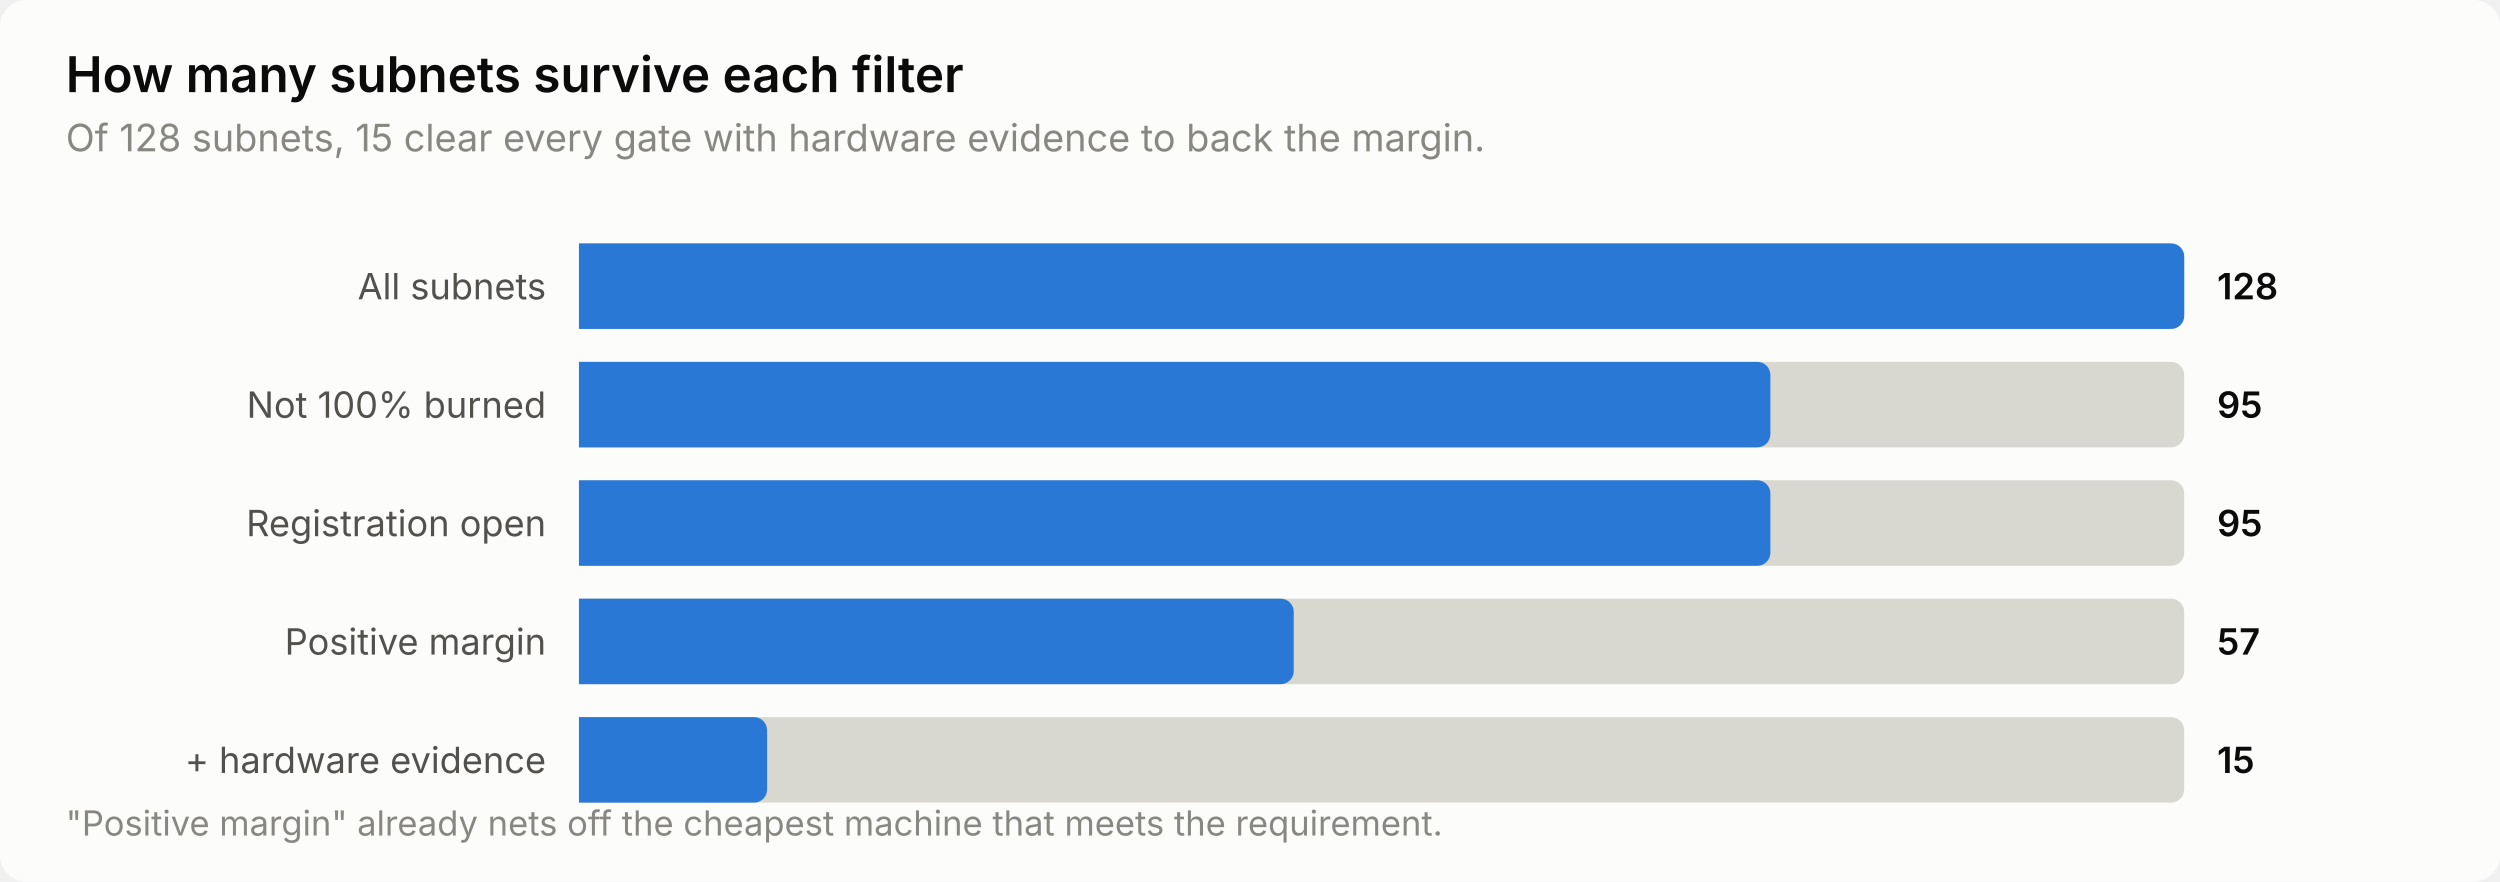
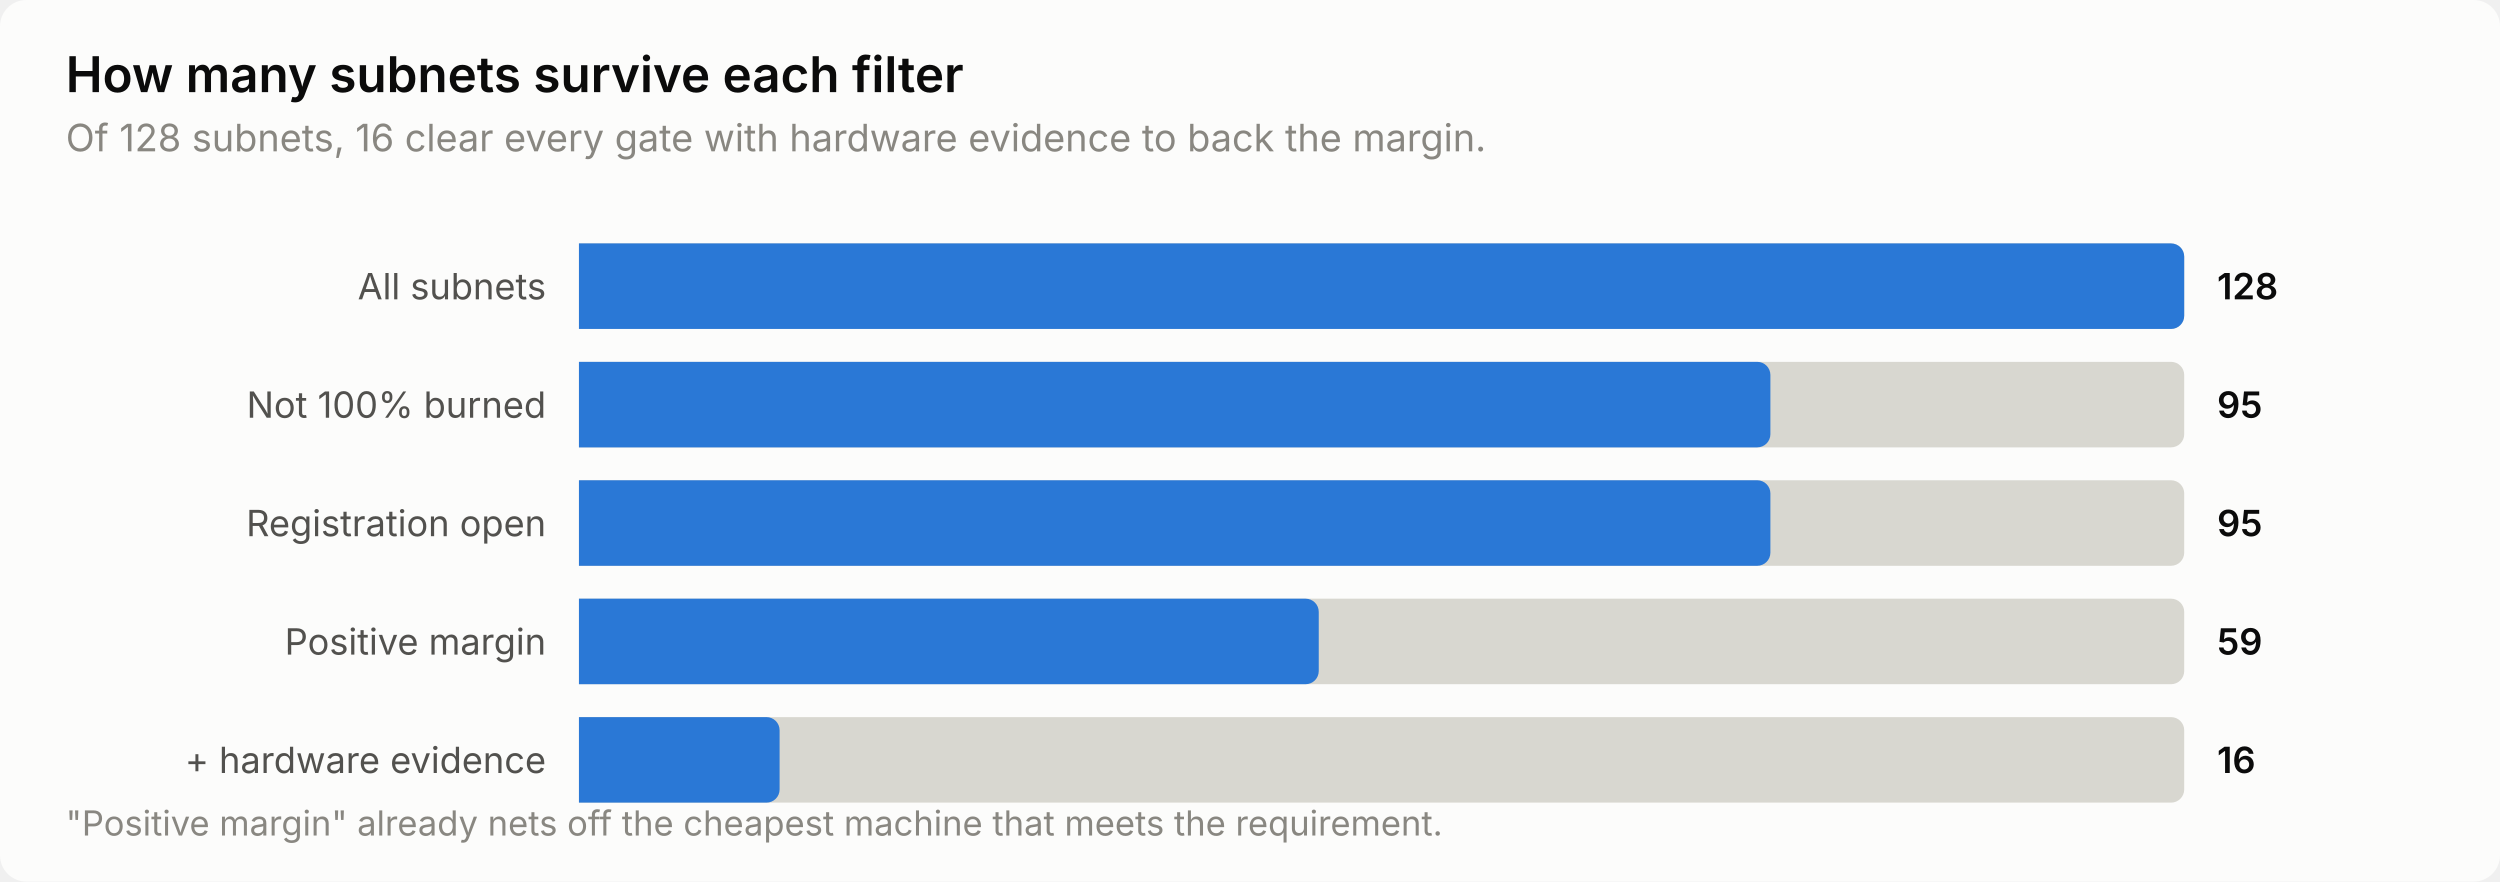
<svg xmlns="http://www.w3.org/2000/svg" width="760" height="268" viewBox="0 0 760 268" role="img" aria-label="How many subnets survive each filter">
  <style>
    text { font-family: system-ui, -apple-system, 'Segoe UI', sans-serif; }
    .t-title { font-size: 15px; font-weight: 600; }
    .t-sub { font-size: 11.5px; }
    .t-lab { font-size: 11px; }
    .t-val { font-size: 11px; font-weight: 600; font-variant-numeric: tabular-nums; }
    .t-tick { font-size: 10.5px; font-variant-numeric: tabular-nums; }

    .surface { fill: #fcfcfb; }
    .ink { fill: #0b0b0b; }
    .ink2 { fill: #52514e; }
    .muted { fill: #898781; }
    .grid { stroke: #e1e0d9; }
    .axis { stroke: #c3c2b7; }
    .accent { fill: #2a78d6; }
    .critical { fill: #d03b3b; }
    .deemph { fill: #d8d7d0; }

    @media (prefers-color-scheme: dark) {
      .surface { fill: #1a1a19; }
      .ink { fill: #ffffff; }
      .ink2 { fill: #c3c2b7; }
      .muted { fill: #898781; }
      .grid { stroke: #2c2c2a; }
      .axis { stroke: #383835; }
      .accent { fill: #3987e5; }
      .deemph { fill: #3a3a37; }
    }
</style>
  <rect class="surface" width="760" height="268" rx="8" />
  <text class="ink t-title" x="20" y="28">How many subnets survive each filter</text>
-   <text class="muted t-sub" x="20" y="46">Of 128 subnets, 15 clear every gate with hardware evidence to back the margin.</text>
+   <text class="muted t-sub" x="20" y="46">Of 128 subnets, 16 clear every gate with hardware evidence to back the margin.</text>
  <text class="ink2 t-lab" x="166" y="91" text-anchor="end">All subnets</text>
  <path class="deemph" d="M176.0,74.0 H660.0 a4.0,4.0 0 0 1 4.0,4.0 V96.0 a4.0,4.0 0 0 1 -4.0,4.0 H176.0 Z" />
  <path class="accent" d="M176.0,74.0 H660.0 a4.0,4.0 0 0 1 4.0,4.0 V96.0 a4.0,4.0 0 0 1 -4.0,4.0 H176.0 Z" />
  <text class="ink t-val" x="674" y="91">128</text>
  <text class="ink2 t-lab" x="166" y="127" text-anchor="end">Not 100% burned</text>
  <path class="deemph" d="M176.0,110.0 H660.0 a4.0,4.0 0 0 1 4.0,4.0 V132.0 a4.0,4.0 0 0 1 -4.0,4.0 H176.0 Z" />
  <path class="accent" d="M176.0,110.0 H534.2 a4.0,4.0 0 0 1 4.0,4.0 V132.0 a4.0,4.0 0 0 1 -4.0,4.0 H176.0 Z" />
  <text class="ink t-val" x="674" y="127">95</text>
  <text class="ink2 t-lab" x="166" y="163" text-anchor="end">Registration open</text>
  <path class="deemph" d="M176.0,146.0 H660.0 a4.0,4.0 0 0 1 4.0,4.0 V168.0 a4.0,4.0 0 0 1 -4.0,4.0 H176.0 Z" />
  <path class="accent" d="M176.0,146.0 H534.2 a4.0,4.0 0 0 1 4.0,4.0 V168.0 a4.0,4.0 0 0 1 -4.0,4.0 H176.0 Z" />
  <text class="ink t-val" x="674" y="163">95</text>
  <text class="ink2 t-lab" x="166" y="199" text-anchor="end">Positive margin</text>
  <path class="deemph" d="M176.0,182.0 H660.0 a4.0,4.0 0 0 1 4.0,4.0 V204.0 a4.0,4.0 0 0 1 -4.0,4.0 H176.0 Z" />
-   <path class="accent" d="M176.0,182.0 H389.3 a4.0,4.0 0 0 1 4.0,4.0 V204.0 a4.0,4.0 0 0 1 -4.0,4.0 H176.0 Z" />
-   <text class="ink t-val" x="674" y="199">57</text>
+   <path class="accent" d="M176.0,182.0 H396.9 a4.0,4.0 0 0 1 4.0,4.0 V204.0 a4.0,4.0 0 0 1 -4.0,4.0 H176.0 Z" />
+   <text class="ink t-val" x="674" y="199">59</text>
  <text class="ink2 t-lab" x="166" y="235" text-anchor="end">+ hardware evidence</text>
  <path class="deemph" d="M176.0,218.0 H660.0 a4.0,4.0 0 0 1 4.0,4.0 V240.0 a4.0,4.0 0 0 1 -4.0,4.0 H176.0 Z" />
-   <path class="accent" d="M176.0,218.0 H229.2 a4.0,4.0 0 0 1 4.0,4.0 V240.0 a4.0,4.0 0 0 1 -4.0,4.0 H176.0 Z" />
-   <text class="ink t-val" x="674" y="235">15</text>
+   <path class="accent" d="M176.0,218.0 H233.0 a4.0,4.0 0 0 1 4.0,4.0 V240.0 a4.0,4.0 0 0 1 -4.0,4.0 H176.0 Z" />
+   <text class="ink t-val" x="674" y="235">16</text>
  <text class="muted t-tick" x="20" y="254">"Positive margin" already nets off the cheapest machine that meets the requirement.</text>
</svg>
